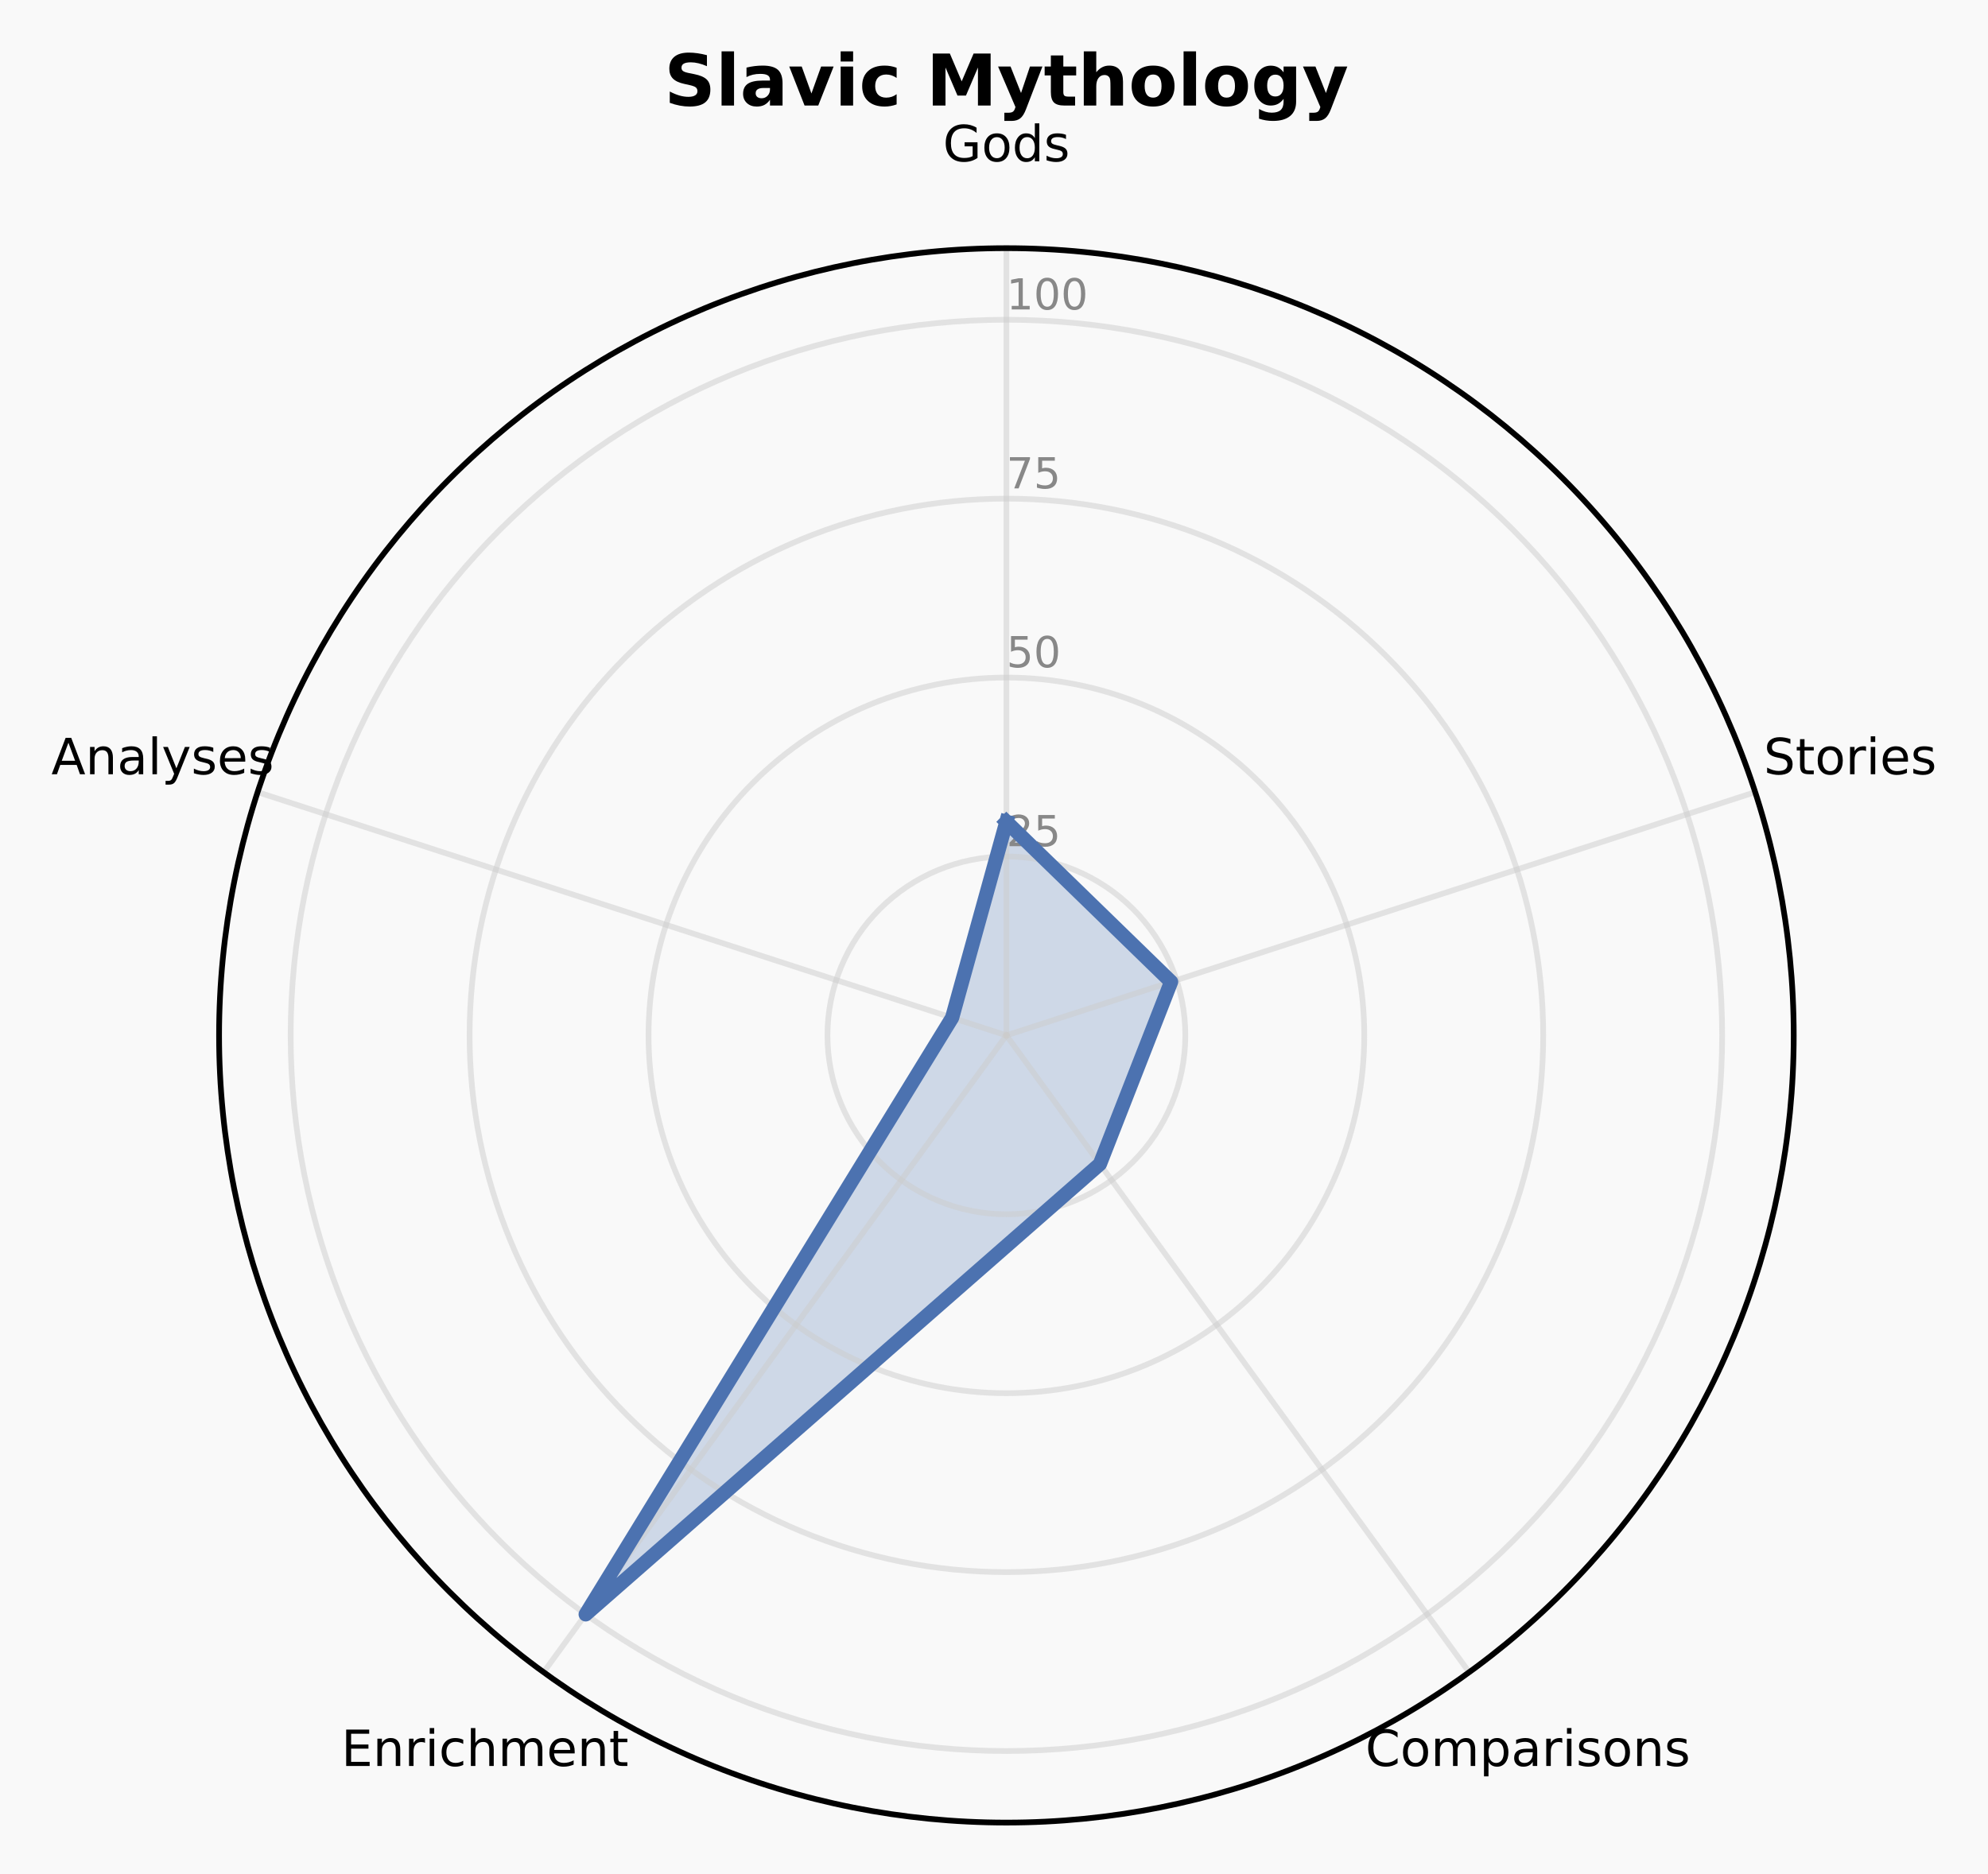
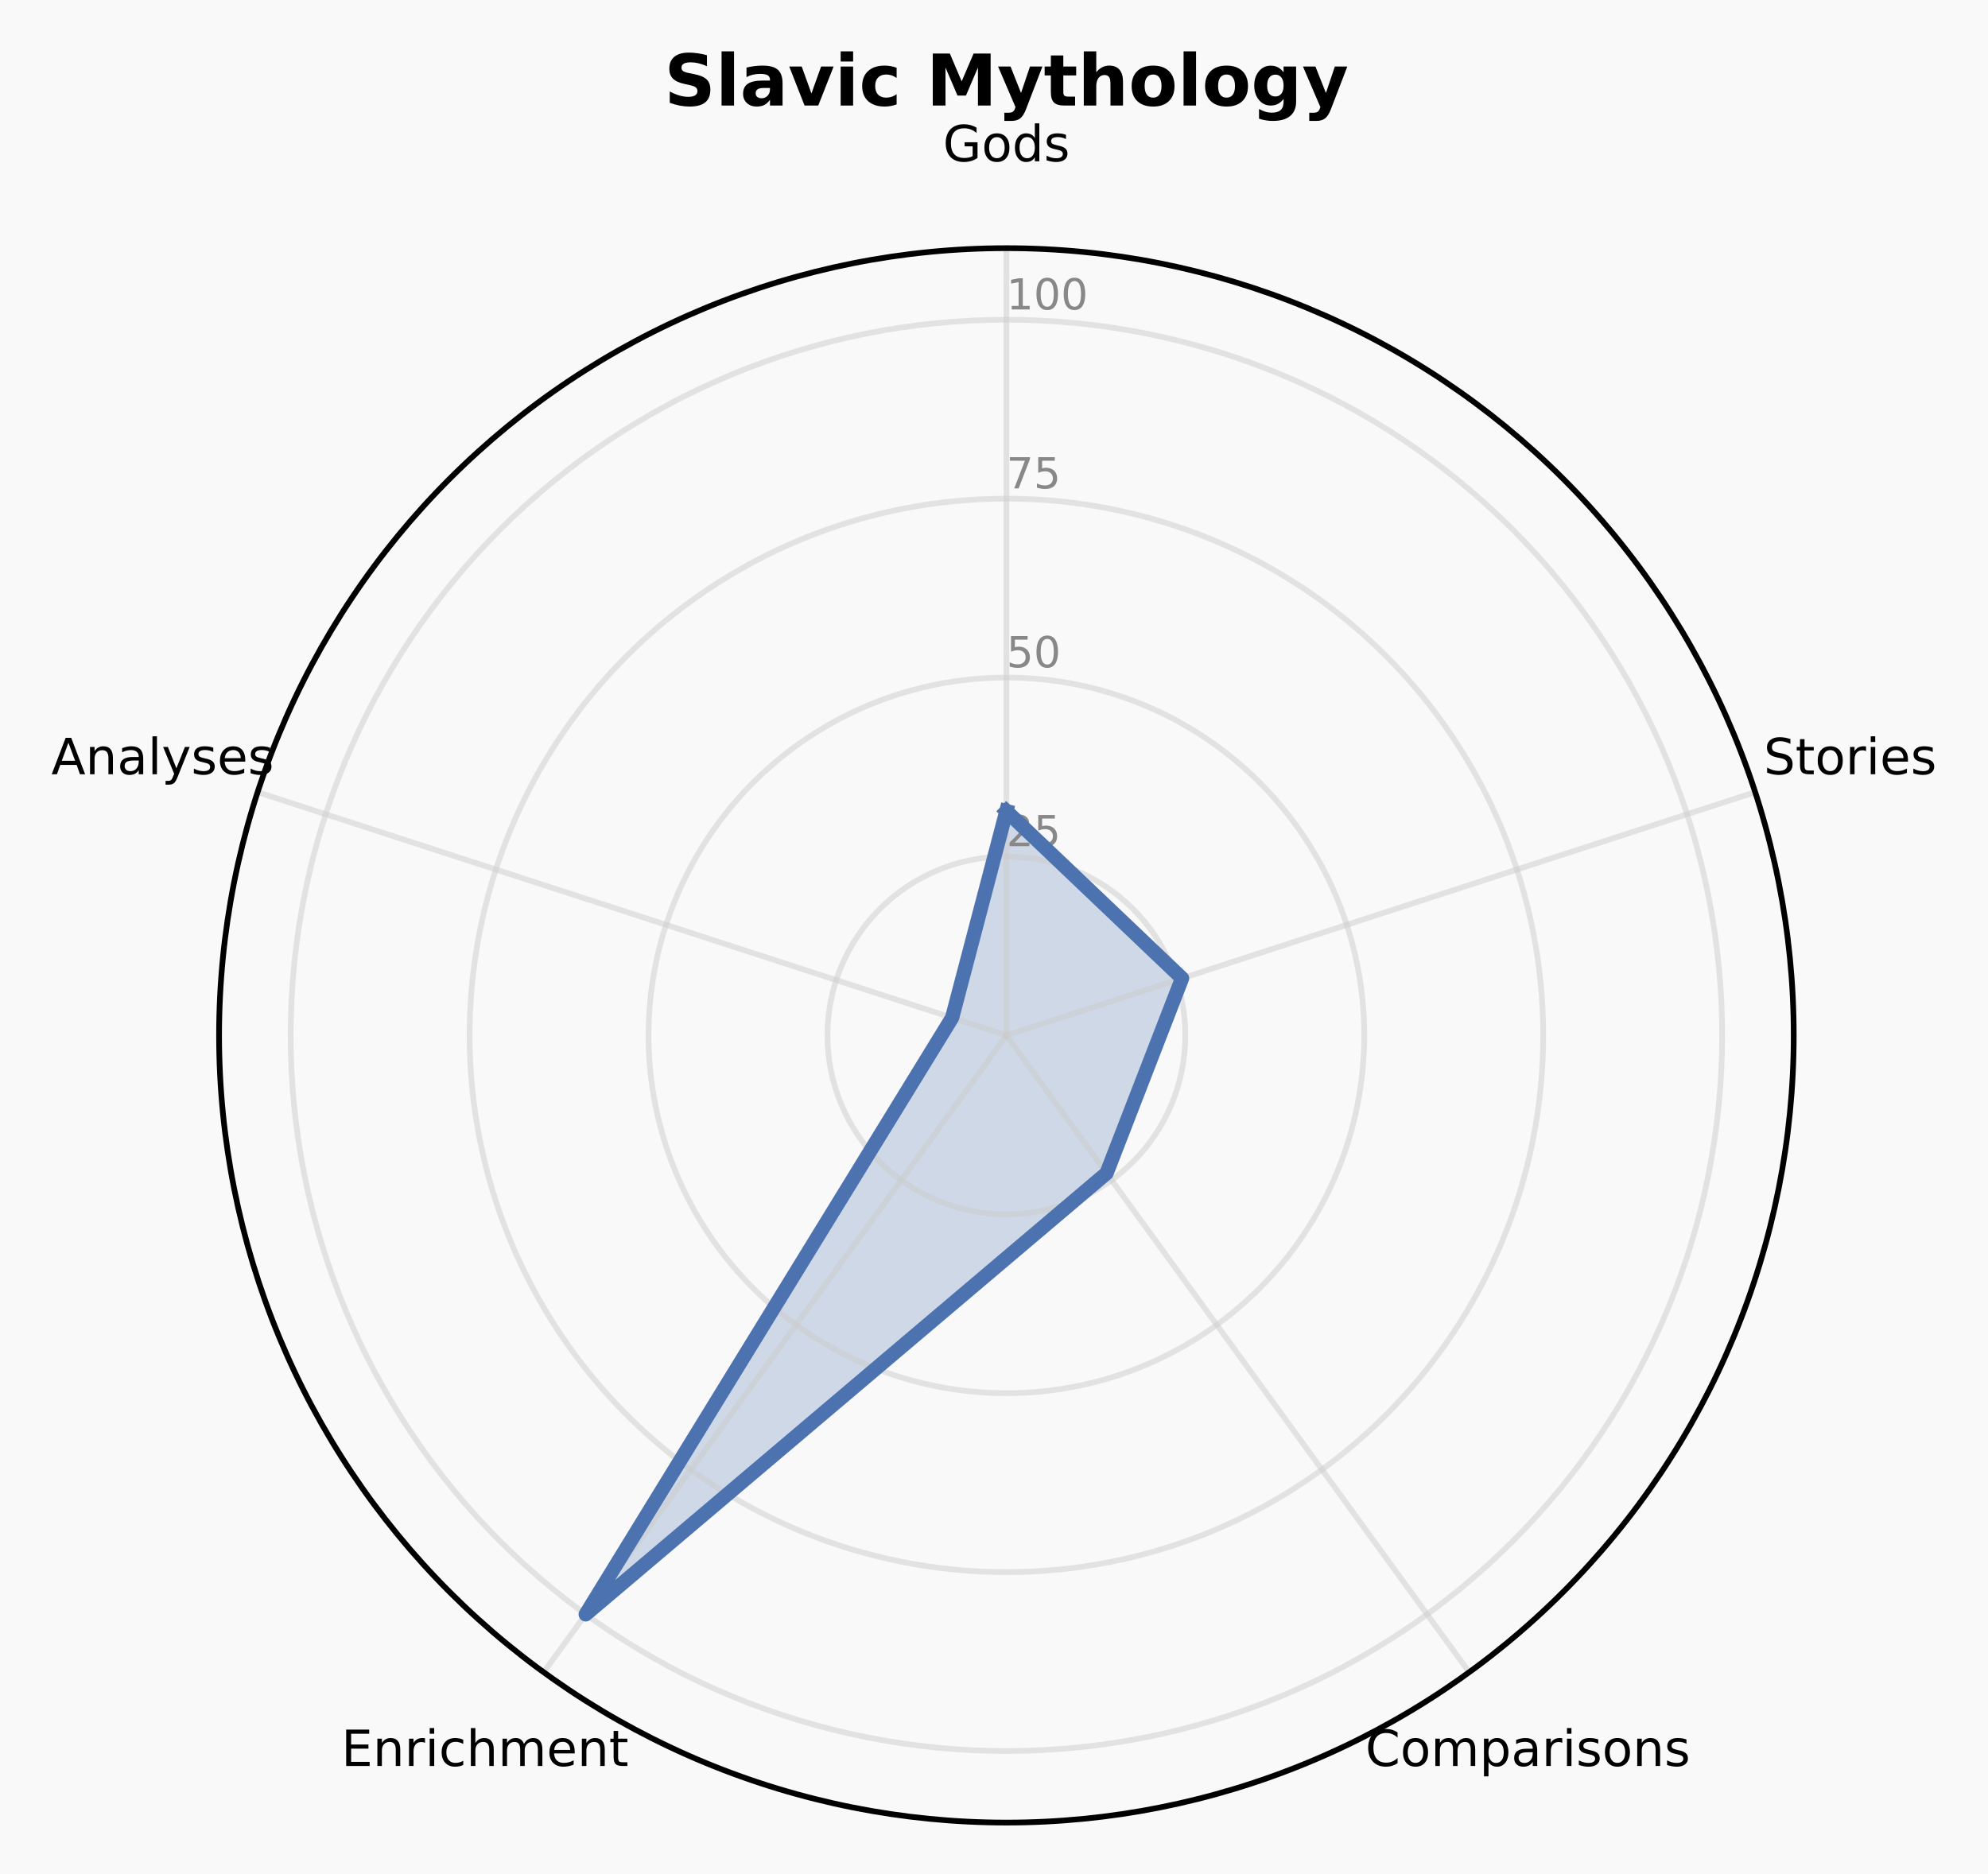
<svg xmlns="http://www.w3.org/2000/svg" xmlns:xlink="http://www.w3.org/1999/xlink" width="278.709pt" height="262.758pt" viewBox="0 0 278.709 262.758" version="1.1">
  <defs>
    <style type="text/css">*{stroke-linejoin: round; stroke-linecap: butt}</style>
  </defs>
  <g id="figure_1">
    <g id="patch_1">
      <path d="M 0 262.758  L 278.709 262.758  L 278.709 0  L 0 0  z " style="fill: #f9f9f9" />
    </g>
    <g id="axes_1">
      <g id="patch_2">
        <path d="M 251.473 145.178  C 251.473 130.683 248.618 116.329 243.071 102.938  C 237.524 89.546 229.393 77.377 219.143 67.128  C 208.894 56.878 196.725 48.748 183.334 43.201  C 169.942 37.654 155.588 34.798 141.093 34.798  C 126.598 34.798 112.244 37.654 98.853 43.201  C 85.461 48.748 73.293 56.878 63.043 67.128  C 52.794 77.377 44.663 89.546 39.116 102.938  C 33.569 116.329 30.714 130.683 30.714 145.178  C 30.714 159.673 33.569 174.027 39.116 187.418  C 44.663 200.81 52.794 212.979 63.043 223.228  C 73.293 233.478 85.461 241.609 98.853 247.155  C 112.244 252.702 126.598 255.558 141.093 255.558  C 155.588 255.558 169.942 252.702 183.334 247.155  C 196.725 241.609 208.894 233.478 219.143 223.228  C 229.393 212.979 237.524 200.81 243.071 187.418  C 248.618 174.027 251.473 159.673 251.473 145.178  M 141.093 145.178  C 141.093 145.178 141.093 145.178 141.093 145.178  C 141.093 145.178 141.093 145.178 141.093 145.178  C 141.093 145.178 141.093 145.178 141.093 145.178  C 141.093 145.178 141.093 145.178 141.093 145.178  C 141.093 145.178 141.093 145.178 141.093 145.178  C 141.093 145.178 141.093 145.178 141.093 145.178  C 141.093 145.178 141.093 145.178 141.093 145.178  C 141.093 145.178 141.093 145.178 141.093 145.178  C 141.093 145.178 141.093 145.178 141.093 145.178  C 141.093 145.178 141.093 145.178 141.093 145.178  C 141.093 145.178 141.093 145.178 141.093 145.178  C 141.093 145.178 141.093 145.178 141.093 145.178  C 141.093 145.178 141.093 145.178 141.093 145.178  C 141.093 145.178 141.093 145.178 141.093 145.178  C 141.093 145.178 141.093 145.178 141.093 145.178  C 141.093 145.178 141.093 145.178 141.093 145.178  z " style="fill: #f9f9f9" />
      </g>
      <g id="patch_3">
-         <path d="M 141.093 115.224  L 164.182 137.676  L 154.2 163.218  L 82.112 226.359  L 133.482 142.705  z " clip-path="url(#p1191544ccb)" style="fill: #4c72b0; opacity: 0.25; stroke: #4c72b0; stroke-linejoin: miter" />
+         <path d="M 141.093 113.727  L 165.721 137.176  L 155.136 164.507  L 82.112 226.359  L 133.482 142.705  z " clip-path="url(#p3a8541e82a)" style="fill: #4c72b0; opacity: 0.25; stroke: #4c72b0; stroke-linejoin: miter" />
      </g>
      <g id="matplotlib.axis_1">
        <g id="xtick_1">
          <g id="line2d_1">
-             <path d="M 141.093 145.178  L 141.093 34.798  " clip-path="url(#p1191544ccb)" style="fill: none; stroke: #cccccc; stroke-opacity: 0.5; stroke-width: 0.8; stroke-linecap: square" />
+             <path d="M 141.093 145.178  L 141.093 34.798  " clip-path="url(#p3a8541e82a)" style="fill: none; stroke: #cccccc; stroke-opacity: 0.5; stroke-width: 0.8; stroke-linecap: square" />
          </g>
          <g id="text_1">
            <g transform="translate(132.1945 22.61707) scale(0.07 -0.07)">
              <defs>
                <path id="DejaVuSans-2a" d="M 3809 666  L 3809 1919  L 2778 1919  L 2778 2438  L 4434 2438  L 4434 434  Q 4069 175 3628 42  Q 3188 -91 2688 -91  Q 1594 -91 976 548  Q 359 1188 359 2328  Q 359 3472 976 4111  Q 1594 4750 2688 4750  Q 3144 4750 3555 4637  Q 3966 4525 4313 4306  L 4313 3634  Q 3963 3931 3569 4081  Q 3175 4231 2741 4231  Q 1884 4231 1454 3753  Q 1025 3275 1025 2328  Q 1025 1384 1454 906  Q 1884 428 2741 428  Q 3075 428 3337 486  Q 3600 544 3809 666  z " transform="scale(0.015625)" />
                <path id="DejaVuSans-52" d="M 1959 3097  Q 1497 3097 1228 2736  Q 959 2375 959 1747  Q 959 1119 1226 758  Q 1494 397 1959 397  Q 2419 397 2687 759  Q 2956 1122 2956 1747  Q 2956 2369 2687 2733  Q 2419 3097 1959 3097  z M 1959 3584  Q 2709 3584 3137 3096  Q 3566 2609 3566 1747  Q 3566 888 3137 398  Q 2709 -91 1959 -91  Q 1206 -91 779 398  Q 353 888 353 1747  Q 353 2609 779 3096  Q 1206 3584 1959 3584  z " transform="scale(0.015625)" />
                <path id="DejaVuSans-47" d="M 2906 2969  L 2906 4863  L 3481 4863  L 3481 0  L 2906 0  L 2906 525  Q 2725 213 2448 61  Q 2172 -91 1784 -91  Q 1150 -91 751 415  Q 353 922 353 1747  Q 353 2572 751 3078  Q 1150 3584 1784 3584  Q 2172 3584 2448 3432  Q 2725 3281 2906 2969  z M 947 1747  Q 947 1113 1208 752  Q 1469 391 1925 391  Q 2381 391 2643 752  Q 2906 1113 2906 1747  Q 2906 2381 2643 2742  Q 2381 3103 1925 3103  Q 1469 3103 1208 2742  Q 947 2381 947 1747  z " transform="scale(0.015625)" />
                <path id="DejaVuSans-56" d="M 2834 3397  L 2834 2853  Q 2591 2978 2328 3040  Q 2066 3103 1784 3103  Q 1356 3103 1142 2972  Q 928 2841 928 2578  Q 928 2378 1081 2264  Q 1234 2150 1697 2047  L 1894 2003  Q 2506 1872 2764 1633  Q 3022 1394 3022 966  Q 3022 478 2636 193  Q 2250 -91 1575 -91  Q 1294 -91 989 -36  Q 684 19 347 128  L 347 722  Q 666 556 975 473  Q 1284 391 1588 391  Q 1994 391 2212 530  Q 2431 669 2431 922  Q 2431 1156 2273 1281  Q 2116 1406 1581 1522  L 1381 1569  Q 847 1681 609 1914  Q 372 2147 372 2553  Q 372 3047 722 3315  Q 1072 3584 1716 3584  Q 2034 3584 2315 3537  Q 2597 3491 2834 3397  z " transform="scale(0.015625)" />
              </defs>
              <use xlink:href="#DejaVuSans-2a" />
              <use xlink:href="#DejaVuSans-52" transform="translate(77.48438 0)" />
              <use xlink:href="#DejaVuSans-47" transform="translate(138.6719 0)" />
              <use xlink:href="#DejaVuSans-56" transform="translate(202.1562 0)" />
            </g>
          </g>
        </g>
        <g id="xtick_2">
          <g id="line2d_2">
-             <path d="M 141.093 145.178  L 246.07 111.069  " clip-path="url(#p1191544ccb)" style="fill: none; stroke: #cccccc; stroke-opacity: 0.5; stroke-width: 0.8; stroke-linecap: square" />
+             <path d="M 141.093 145.178  L 246.07 111.069  " clip-path="url(#p3a8541e82a)" style="fill: none; stroke: #cccccc; stroke-opacity: 0.5; stroke-width: 0.8; stroke-linecap: square" />
          </g>
          <g id="text_2">
            <g transform="translate(247.2616 108.5613) scale(0.07 -0.07)">
              <defs>
                <path id="DejaVuSans-36" d="M 3425 4513  L 3425 3897  Q 3066 4069 2747 4153  Q 2428 4238 2131 4238  Q 1616 4238 1336 4038  Q 1056 3838 1056 3469  Q 1056 3159 1242 3001  Q 1428 2844 1947 2747  L 2328 2669  Q 3034 2534 3370 2195  Q 3706 1856 3706 1288  Q 3706 609 3251 259  Q 2797 -91 1919 -91  Q 1588 -91 1214 -16  Q 841 59 441 206  L 441 856  Q 825 641 1194 531  Q 1563 422 1919 422  Q 2459 422 2753 634  Q 3047 847 3047 1241  Q 3047 1584 2836 1778  Q 2625 1972 2144 2069  L 1759 2144  Q 1053 2284 737 2584  Q 422 2884 422 3419  Q 422 4038 858 4394  Q 1294 4750 2059 4750  Q 2388 4750 2728 4690  Q 3069 4631 3425 4513  z " transform="scale(0.015625)" />
                <path id="DejaVuSans-57" d="M 1172 4494  L 1172 3500  L 2356 3500  L 2356 3053  L 1172 3053  L 1172 1153  Q 1172 725 1289 603  Q 1406 481 1766 481  L 2356 481  L 2356 0  L 1766 0  Q 1100 0 847 248  Q 594 497 594 1153  L 594 3053  L 172 3053  L 172 3500  L 594 3500  L 594 4494  L 1172 4494  z " transform="scale(0.015625)" />
                <path id="DejaVuSans-55" d="M 2631 2963  Q 2534 3019 2420 3045  Q 2306 3072 2169 3072  Q 1681 3072 1420 2755  Q 1159 2438 1159 1844  L 1159 0  L 581 0  L 581 3500  L 1159 3500  L 1159 2956  Q 1341 3275 1631 3429  Q 1922 3584 2338 3584  Q 2397 3584 2469 3576  Q 2541 3569 2628 3553  L 2631 2963  z " transform="scale(0.015625)" />
                <path id="DejaVuSans-4c" d="M 603 3500  L 1178 3500  L 1178 0  L 603 0  L 603 3500  z M 603 4863  L 1178 4863  L 1178 4134  L 603 4134  L 603 4863  z " transform="scale(0.015625)" />
                <path id="DejaVuSans-48" d="M 3597 1894  L 3597 1613  L 953 1613  Q 991 1019 1311 708  Q 1631 397 2203 397  Q 2534 397 2845 478  Q 3156 559 3463 722  L 3463 178  Q 3153 47 2828 -22  Q 2503 -91 2169 -91  Q 1331 -91 842 396  Q 353 884 353 1716  Q 353 2575 817 3079  Q 1281 3584 2069 3584  Q 2775 3584 3186 3129  Q 3597 2675 3597 1894  z M 3022 2063  Q 3016 2534 2758 2815  Q 2500 3097 2075 3097  Q 1594 3097 1305 2825  Q 1016 2553 972 2059  L 3022 2063  z " transform="scale(0.015625)" />
              </defs>
              <use xlink:href="#DejaVuSans-36" />
              <use xlink:href="#DejaVuSans-57" transform="translate(63.48438 0)" />
              <use xlink:href="#DejaVuSans-52" transform="translate(102.6875 0)" />
              <use xlink:href="#DejaVuSans-55" transform="translate(163.875 0)" />
              <use xlink:href="#DejaVuSans-4c" transform="translate(204.9844 0)" />
              <use xlink:href="#DejaVuSans-48" transform="translate(232.7656 0)" />
              <use xlink:href="#DejaVuSans-56" transform="translate(294.2969 0)" />
            </g>
          </g>
        </g>
        <g id="xtick_3">
          <g id="line2d_3">
-             <path d="M 141.093 145.178  L 205.973 234.477  " clip-path="url(#p1191544ccb)" style="fill: none; stroke: #cccccc; stroke-opacity: 0.5; stroke-width: 0.8; stroke-linecap: square" />
+             <path d="M 141.093 145.178  L 205.973 234.477  " clip-path="url(#p3a8541e82a)" style="fill: none; stroke: #cccccc; stroke-opacity: 0.5; stroke-width: 0.8; stroke-linecap: square" />
          </g>
          <g id="text_3">
            <g transform="translate(191.4228 247.6219) scale(0.07 -0.07)">
              <defs>
                <path id="DejaVuSans-26" d="M 4122 4306  L 4122 3641  Q 3803 3938 3442 4084  Q 3081 4231 2675 4231  Q 1875 4231 1450 3742  Q 1025 3253 1025 2328  Q 1025 1406 1450 917  Q 1875 428 2675 428  Q 3081 428 3442 575  Q 3803 722 4122 1019  L 4122 359  Q 3791 134 3420 21  Q 3050 -91 2638 -91  Q 1578 -91 968 557  Q 359 1206 359 2328  Q 359 3453 968 4101  Q 1578 4750 2638 4750  Q 3056 4750 3426 4639  Q 3797 4528 4122 4306  z " transform="scale(0.015625)" />
                <path id="DejaVuSans-50" d="M 3328 2828  Q 3544 3216 3844 3400  Q 4144 3584 4550 3584  Q 5097 3584 5394 3201  Q 5691 2819 5691 2113  L 5691 0  L 5113 0  L 5113 2094  Q 5113 2597 4934 2840  Q 4756 3084 4391 3084  Q 3944 3084 3684 2787  Q 3425 2491 3425 1978  L 3425 0  L 2847 0  L 2847 2094  Q 2847 2600 2669 2842  Q 2491 3084 2119 3084  Q 1678 3084 1418 2786  Q 1159 2488 1159 1978  L 1159 0  L 581 0  L 581 3500  L 1159 3500  L 1159 2956  Q 1356 3278 1631 3431  Q 1906 3584 2284 3584  Q 2666 3584 2933 3390  Q 3200 3197 3328 2828  z " transform="scale(0.015625)" />
                <path id="DejaVuSans-53" d="M 1159 525  L 1159 -1331  L 581 -1331  L 581 3500  L 1159 3500  L 1159 2969  Q 1341 3281 1617 3432  Q 1894 3584 2278 3584  Q 2916 3584 3314 3078  Q 3713 2572 3713 1747  Q 3713 922 3314 415  Q 2916 -91 2278 -91  Q 1894 -91 1617 61  Q 1341 213 1159 525  z M 3116 1747  Q 3116 2381 2855 2742  Q 2594 3103 2138 3103  Q 1681 3103 1420 2742  Q 1159 2381 1159 1747  Q 1159 1113 1420 752  Q 1681 391 2138 391  Q 2594 391 2855 752  Q 3116 1113 3116 1747  z " transform="scale(0.015625)" />
                <path id="DejaVuSans-44" d="M 2194 1759  Q 1497 1759 1228 1600  Q 959 1441 959 1056  Q 959 750 1161 570  Q 1363 391 1709 391  Q 2188 391 2477 730  Q 2766 1069 2766 1631  L 2766 1759  L 2194 1759  z M 3341 1997  L 3341 0  L 2766 0  L 2766 531  Q 2569 213 2275 61  Q 1981 -91 1556 -91  Q 1019 -91 701 211  Q 384 513 384 1019  Q 384 1609 779 1909  Q 1175 2209 1959 2209  L 2766 2209  L 2766 2266  Q 2766 2663 2505 2880  Q 2244 3097 1772 3097  Q 1472 3097 1187 3025  Q 903 2953 641 2809  L 641 3341  Q 956 3463 1253 3523  Q 1550 3584 1831 3584  Q 2591 3584 2966 3190  Q 3341 2797 3341 1997  z " transform="scale(0.015625)" />
                <path id="DejaVuSans-51" d="M 3513 2113  L 3513 0  L 2938 0  L 2938 2094  Q 2938 2591 2744 2837  Q 2550 3084 2163 3084  Q 1697 3084 1428 2787  Q 1159 2491 1159 1978  L 1159 0  L 581 0  L 581 3500  L 1159 3500  L 1159 2956  Q 1366 3272 1645 3428  Q 1925 3584 2291 3584  Q 2894 3584 3203 3211  Q 3513 2838 3513 2113  z " transform="scale(0.015625)" />
              </defs>
              <use xlink:href="#DejaVuSans-26" />
              <use xlink:href="#DejaVuSans-52" transform="translate(69.82812 0)" />
              <use xlink:href="#DejaVuSans-50" transform="translate(131.0156 0)" />
              <use xlink:href="#DejaVuSans-53" transform="translate(228.4219 0)" />
              <use xlink:href="#DejaVuSans-44" transform="translate(291.9062 0)" />
              <use xlink:href="#DejaVuSans-55" transform="translate(353.1875 0)" />
              <use xlink:href="#DejaVuSans-4c" transform="translate(394.2969 0)" />
              <use xlink:href="#DejaVuSans-56" transform="translate(422.0781 0)" />
              <use xlink:href="#DejaVuSans-52" transform="translate(474.1719 0)" />
              <use xlink:href="#DejaVuSans-51" transform="translate(535.3594 0)" />
              <use xlink:href="#DejaVuSans-56" transform="translate(598.7344 0)" />
            </g>
          </g>
        </g>
        <g id="xtick_4">
          <g id="line2d_4">
-             <path d="M 141.093 145.178  L 76.214 234.477  " clip-path="url(#p1191544ccb)" style="fill: none; stroke: #cccccc; stroke-opacity: 0.5; stroke-width: 0.8; stroke-linecap: square" />
+             <path d="M 141.093 145.178  L 76.214 234.477  " clip-path="url(#p3a8541e82a)" style="fill: none; stroke: #cccccc; stroke-opacity: 0.5; stroke-width: 0.8; stroke-linecap: square" />
          </g>
          <g id="text_4">
            <g transform="translate(47.8483 247.6219) scale(0.07 -0.07)">
              <defs>
                <path id="DejaVuSans-28" d="M 628 4666  L 3578 4666  L 3578 4134  L 1259 4134  L 1259 2753  L 3481 2753  L 3481 2222  L 1259 2222  L 1259 531  L 3634 531  L 3634 0  L 628 0  L 628 4666  z " transform="scale(0.015625)" />
                <path id="DejaVuSans-46" d="M 3122 3366  L 3122 2828  Q 2878 2963 2633 3030  Q 2388 3097 2138 3097  Q 1578 3097 1268 2742  Q 959 2388 959 1747  Q 959 1106 1268 751  Q 1578 397 2138 397  Q 2388 397 2633 464  Q 2878 531 3122 666  L 3122 134  Q 2881 22 2623 -34  Q 2366 -91 2075 -91  Q 1284 -91 818 406  Q 353 903 353 1747  Q 353 2603 823 3093  Q 1294 3584 2113 3584  Q 2378 3584 2631 3529  Q 2884 3475 3122 3366  z " transform="scale(0.015625)" />
                <path id="DejaVuSans-4b" d="M 3513 2113  L 3513 0  L 2938 0  L 2938 2094  Q 2938 2591 2744 2837  Q 2550 3084 2163 3084  Q 1697 3084 1428 2787  Q 1159 2491 1159 1978  L 1159 0  L 581 0  L 581 4863  L 1159 4863  L 1159 2956  Q 1366 3272 1645 3428  Q 1925 3584 2291 3584  Q 2894 3584 3203 3211  Q 3513 2838 3513 2113  z " transform="scale(0.015625)" />
              </defs>
              <use xlink:href="#DejaVuSans-28" />
              <use xlink:href="#DejaVuSans-51" transform="translate(63.1875 0)" />
              <use xlink:href="#DejaVuSans-55" transform="translate(126.5625 0)" />
              <use xlink:href="#DejaVuSans-4c" transform="translate(167.6719 0)" />
              <use xlink:href="#DejaVuSans-46" transform="translate(195.4531 0)" />
              <use xlink:href="#DejaVuSans-4b" transform="translate(250.4375 0)" />
              <use xlink:href="#DejaVuSans-50" transform="translate(313.8125 0)" />
              <use xlink:href="#DejaVuSans-48" transform="translate(411.2188 0)" />
              <use xlink:href="#DejaVuSans-51" transform="translate(472.75 0)" />
              <use xlink:href="#DejaVuSans-57" transform="translate(536.125 0)" />
            </g>
          </g>
        </g>
        <g id="xtick_5">
          <g id="line2d_5">
-             <path d="M 141.093 145.178  L 36.116 111.069  " clip-path="url(#p1191544ccb)" style="fill: none; stroke: #cccccc; stroke-opacity: 0.5; stroke-width: 0.8; stroke-linecap: square" />
+             <path d="M 141.093 145.178  L 36.116 111.069  " clip-path="url(#p3a8541e82a)" style="fill: none; stroke: #cccccc; stroke-opacity: 0.5; stroke-width: 0.8; stroke-linecap: square" />
          </g>
          <g id="text_5">
            <g transform="translate(7.2 108.5613) scale(0.07 -0.07)">
              <defs>
                <path id="DejaVuSans-24" d="M 2188 4044  L 1331 1722  L 3047 1722  L 2188 4044  z M 1831 4666  L 2547 4666  L 4325 0  L 3669 0  L 3244 1197  L 1141 1197  L 716 0  L 50 0  L 1831 4666  z " transform="scale(0.015625)" />
                <path id="DejaVuSans-4f" d="M 603 4863  L 1178 4863  L 1178 0  L 603 0  L 603 4863  z " transform="scale(0.015625)" />
                <path id="DejaVuSans-5c" d="M 2059 -325  Q 1816 -950 1584 -1140  Q 1353 -1331 966 -1331  L 506 -1331  L 506 -850  L 844 -850  Q 1081 -850 1212 -737  Q 1344 -625 1503 -206  L 1606 56  L 191 3500  L 800 3500  L 1894 763  L 2988 3500  L 3597 3500  L 2059 -325  z " transform="scale(0.015625)" />
              </defs>
              <use xlink:href="#DejaVuSans-24" />
              <use xlink:href="#DejaVuSans-51" transform="translate(68.40625 0)" />
              <use xlink:href="#DejaVuSans-44" transform="translate(131.7812 0)" />
              <use xlink:href="#DejaVuSans-4f" transform="translate(193.0625 0)" />
              <use xlink:href="#DejaVuSans-5c" transform="translate(220.8438 0)" />
              <use xlink:href="#DejaVuSans-56" transform="translate(280.0312 0)" />
              <use xlink:href="#DejaVuSans-48" transform="translate(332.125 0)" />
              <use xlink:href="#DejaVuSans-56" transform="translate(393.6562 0)" />
            </g>
          </g>
        </g>
      </g>
      <g id="matplotlib.axis_2">
        <g id="ytick_1">
          <g id="line2d_6">
-             <path d="M 141.093 120.092  C 144.388 120.092 147.65 120.741 150.693 122.001  C 153.737 123.262 156.503 125.11 158.832 127.439  C 161.161 129.769 163.009 132.534 164.27 135.578  C 165.531 138.621 166.18 141.884 166.18 145.178  C 166.18 148.472 165.531 151.735 164.27 154.778  C 163.009 157.822 161.161 160.587 158.832 162.917  C 156.503 165.246 153.737 167.094 150.693 168.355  C 147.65 169.615 144.388 170.264 141.093 170.264  C 137.799 170.264 134.537 169.615 131.493 168.355  C 128.45 167.094 125.684 165.246 123.355 162.917  C 121.025 160.587 119.177 157.822 117.917 154.778  C 116.656 151.735 116.007 148.472 116.007 145.178  C 116.007 141.884 116.656 138.621 117.917 135.578  C 119.177 132.534 121.025 129.769 123.355 127.439  C 125.684 125.11 128.45 123.262 131.493 122.001  C 134.537 120.741 137.799 120.092 141.093 120.092  " clip-path="url(#p1191544ccb)" style="fill: none; stroke: #cccccc; stroke-opacity: 0.5; stroke-width: 0.8; stroke-linecap: square" />
+             <path d="M 141.093 120.092  C 144.388 120.092 147.65 120.741 150.693 122.001  C 153.737 123.262 156.503 125.11 158.832 127.439  C 161.161 129.769 163.009 132.534 164.27 135.578  C 165.531 138.621 166.18 141.884 166.18 145.178  C 166.18 148.472 165.531 151.735 164.27 154.778  C 163.009 157.822 161.161 160.587 158.832 162.917  C 156.503 165.246 153.737 167.094 150.693 168.355  C 147.65 169.615 144.388 170.264 141.093 170.264  C 137.799 170.264 134.537 169.615 131.493 168.355  C 128.45 167.094 125.684 165.246 123.355 162.917  C 121.025 160.587 119.177 157.822 117.917 154.778  C 116.656 151.735 116.007 148.472 116.007 145.178  C 116.007 141.884 116.656 138.621 117.917 135.578  C 119.177 132.534 121.025 129.769 123.355 127.439  C 125.684 125.11 128.45 123.262 131.493 122.001  C 134.537 120.741 137.799 120.092 141.093 120.092  " clip-path="url(#p3a8541e82a)" style="fill: none; stroke: #cccccc; stroke-opacity: 0.5; stroke-width: 0.8; stroke-linecap: square" />
          </g>
          <g id="text_6">
            <g style="fill: #888888" transform="translate(141.0933 118.6504) scale(0.06 -0.06)">
              <defs>
                <path id="DejaVuSans-15" d="M 1228 531  L 3431 531  L 3431 0  L 469 0  L 469 531  Q 828 903 1448 1529  Q 2069 2156 2228 2338  Q 2531 2678 2651 2914  Q 2772 3150 2772 3378  Q 2772 3750 2511 3984  Q 2250 4219 1831 4219  Q 1534 4219 1204 4116  Q 875 4013 500 3803  L 500 4441  Q 881 4594 1212 4672  Q 1544 4750 1819 4750  Q 2544 4750 2975 4387  Q 3406 4025 3406 3419  Q 3406 3131 3298 2873  Q 3191 2616 2906 2266  Q 2828 2175 2409 1742  Q 1991 1309 1228 531  z " transform="scale(0.015625)" />
                <path id="DejaVuSans-18" d="M 691 4666  L 3169 4666  L 3169 4134  L 1269 4134  L 1269 2991  Q 1406 3038 1543 3061  Q 1681 3084 1819 3084  Q 2600 3084 3056 2656  Q 3513 2228 3513 1497  Q 3513 744 3044 326  Q 2575 -91 1722 -91  Q 1428 -91 1123 -41  Q 819 9 494 109  L 494 744  Q 775 591 1075 516  Q 1375 441 1709 441  Q 2250 441 2565 725  Q 2881 1009 2881 1497  Q 2881 1984 2565 2268  Q 2250 2553 1709 2553  Q 1456 2553 1204 2497  Q 953 2441 691 2322  L 691 4666  z " transform="scale(0.015625)" />
              </defs>
              <use xlink:href="#DejaVuSans-15" />
              <use xlink:href="#DejaVuSans-18" transform="translate(63.625 0)" />
            </g>
          </g>
        </g>
        <g id="ytick_2">
          <g id="line2d_7">
-             <path d="M 141.093 95.005  C 147.682 95.005 154.206 96.303 160.293 98.825  C 166.381 101.346 171.912 105.042 176.571 109.701  C 181.229 114.36 184.925 119.891 187.447 125.978  C 189.968 132.065 191.266 138.589 191.266 145.178  C 191.266 151.767 189.968 158.291 187.447 164.378  C 184.925 170.465 181.229 175.997 176.571 180.655  C 171.912 185.314 166.381 189.01 160.293 191.531  C 154.206 194.053 147.682 195.351 141.093 195.351  C 134.505 195.351 127.98 194.053 121.893 191.531  C 115.806 189.01 110.275 185.314 105.616 180.655  C 100.957 175.997 97.261 170.465 94.74 164.378  C 92.219 158.291 90.921 151.767 90.921 145.178  C 90.921 138.589 92.219 132.065 94.74 125.978  C 97.261 119.891 100.957 114.36 105.616 109.701  C 110.275 105.042 115.806 101.346 121.893 98.825  C 127.98 96.303 134.505 95.005 141.093 95.005  " clip-path="url(#p1191544ccb)" style="fill: none; stroke: #cccccc; stroke-opacity: 0.5; stroke-width: 0.8; stroke-linecap: square" />
+             <path d="M 141.093 95.005  C 147.682 95.005 154.206 96.303 160.293 98.825  C 166.381 101.346 171.912 105.042 176.571 109.701  C 181.229 114.36 184.925 119.891 187.447 125.978  C 189.968 132.065 191.266 138.589 191.266 145.178  C 191.266 151.767 189.968 158.291 187.447 164.378  C 184.925 170.465 181.229 175.997 176.571 180.655  C 171.912 185.314 166.381 189.01 160.293 191.531  C 154.206 194.053 147.682 195.351 141.093 195.351  C 134.505 195.351 127.98 194.053 121.893 191.531  C 115.806 189.01 110.275 185.314 105.616 180.655  C 100.957 175.997 97.261 170.465 94.74 164.378  C 92.219 158.291 90.921 151.767 90.921 145.178  C 90.921 138.589 92.219 132.065 94.74 125.978  C 97.261 119.891 100.957 114.36 105.616 109.701  C 110.275 105.042 115.806 101.346 121.893 98.825  C 127.98 96.303 134.505 95.005 141.093 95.005  " clip-path="url(#p3a8541e82a)" style="fill: none; stroke: #cccccc; stroke-opacity: 0.5; stroke-width: 0.8; stroke-linecap: square" />
          </g>
          <g id="text_7">
            <g style="fill: #888888" transform="translate(141.0933 93.56408) scale(0.06 -0.06)">
              <defs>
                <path id="DejaVuSans-13" d="M 2034 4250  Q 1547 4250 1301 3770  Q 1056 3291 1056 2328  Q 1056 1369 1301 889  Q 1547 409 2034 409  Q 2525 409 2770 889  Q 3016 1369 3016 2328  Q 3016 3291 2770 3770  Q 2525 4250 2034 4250  z M 2034 4750  Q 2819 4750 3233 4129  Q 3647 3509 3647 2328  Q 3647 1150 3233 529  Q 2819 -91 2034 -91  Q 1250 -91 836 529  Q 422 1150 422 2328  Q 422 3509 836 4129  Q 1250 4750 2034 4750  z " transform="scale(0.015625)" />
              </defs>
              <use xlink:href="#DejaVuSans-18" />
              <use xlink:href="#DejaVuSans-13" transform="translate(63.625 0)" />
            </g>
          </g>
        </g>
        <g id="ytick_3">
          <g id="line2d_8">
-             <path d="M 141.093 69.919  C 150.976 69.919 160.763 71.866 169.894 75.648  C 179.024 79.43 187.321 84.974 194.309 91.962  C 201.298 98.95 206.841 107.247 210.623 116.378  C 214.405 125.508 216.352 135.295 216.352 145.178  C 216.352 155.061 214.405 164.848 210.623 173.978  C 206.841 183.109 201.298 191.406 194.309 198.394  C 187.321 205.382 179.024 210.926 169.894 214.708  C 160.763 218.49 150.976 220.437 141.093 220.437  C 131.21 220.437 121.424 218.49 112.293 214.708  C 103.162 210.926 94.866 205.382 87.877 198.394  C 80.889 191.406 75.345 183.109 71.563 173.978  C 67.781 164.848 65.834 155.061 65.834 145.178  C 65.834 135.295 67.781 125.508 71.563 116.378  C 75.345 107.247 80.889 98.95 87.877 91.962  C 94.866 84.974 103.162 79.43 112.293 75.648  C 121.424 71.866 131.21 69.919 141.093 69.919  " clip-path="url(#p1191544ccb)" style="fill: none; stroke: #cccccc; stroke-opacity: 0.5; stroke-width: 0.8; stroke-linecap: square" />
+             <path d="M 141.093 69.919  C 150.976 69.919 160.763 71.866 169.894 75.648  C 179.024 79.43 187.321 84.974 194.309 91.962  C 201.298 98.95 206.841 107.247 210.623 116.378  C 214.405 125.508 216.352 135.295 216.352 145.178  C 216.352 155.061 214.405 164.848 210.623 173.978  C 206.841 183.109 201.298 191.406 194.309 198.394  C 187.321 205.382 179.024 210.926 169.894 214.708  C 160.763 218.49 150.976 220.437 141.093 220.437  C 131.21 220.437 121.424 218.49 112.293 214.708  C 103.162 210.926 94.866 205.382 87.877 198.394  C 80.889 191.406 75.345 183.109 71.563 173.978  C 67.781 164.848 65.834 155.061 65.834 145.178  C 65.834 135.295 67.781 125.508 71.563 116.378  C 75.345 107.247 80.889 98.95 87.877 91.962  C 94.866 84.974 103.162 79.43 112.293 75.648  C 121.424 71.866 131.21 69.919 141.093 69.919  " clip-path="url(#p3a8541e82a)" style="fill: none; stroke: #cccccc; stroke-opacity: 0.5; stroke-width: 0.8; stroke-linecap: square" />
          </g>
          <g id="text_8">
            <g style="fill: #888888" transform="translate(141.0933 68.47781) scale(0.06 -0.06)">
              <defs>
                <path id="DejaVuSans-1a" d="M 525 4666  L 3525 4666  L 3525 4397  L 1831 0  L 1172 0  L 2766 4134  L 525 4134  L 525 4666  z " transform="scale(0.015625)" />
              </defs>
              <use xlink:href="#DejaVuSans-1a" />
              <use xlink:href="#DejaVuSans-18" transform="translate(63.625 0)" />
            </g>
          </g>
        </g>
        <g id="ytick_4">
          <g id="line2d_9">
-             <path d="M 141.093 44.833  C 154.27 44.833 167.32 47.429 179.494 52.471  C 191.668 57.514 202.73 64.906 212.048 74.223  C 221.366 83.541 228.757 94.603 233.8 106.778  C 238.843 118.952 241.438 132.001 241.438 145.178  C 241.438 158.355 238.843 171.404 233.8 183.578  C 228.757 195.753 221.366 206.815 212.048 216.133  C 202.73 225.45 191.668 232.842 179.494 237.885  C 167.32 242.927 154.27 245.523 141.093 245.523  C 127.916 245.523 114.867 242.927 102.693 237.885  C 90.519 232.842 79.456 225.45 70.139 216.133  C 60.821 206.815 53.429 195.753 48.387 183.578  C 43.344 171.404 40.748 158.355 40.748 145.178  C 40.748 132.001 43.344 118.952 48.387 106.778  C 53.429 94.603 60.821 83.541 70.139 74.223  C 79.456 64.906 90.519 57.514 102.693 52.471  C 114.867 47.429 127.916 44.833 141.093 44.833  " clip-path="url(#p1191544ccb)" style="fill: none; stroke: #cccccc; stroke-opacity: 0.5; stroke-width: 0.8; stroke-linecap: square" />
+             <path d="M 141.093 44.833  C 154.27 44.833 167.32 47.429 179.494 52.471  C 191.668 57.514 202.73 64.906 212.048 74.223  C 221.366 83.541 228.757 94.603 233.8 106.778  C 238.843 118.952 241.438 132.001 241.438 145.178  C 241.438 158.355 238.843 171.404 233.8 183.578  C 228.757 195.753 221.366 206.815 212.048 216.133  C 202.73 225.45 191.668 232.842 179.494 237.885  C 167.32 242.927 154.27 245.523 141.093 245.523  C 127.916 245.523 114.867 242.927 102.693 237.885  C 90.519 232.842 79.456 225.45 70.139 216.133  C 60.821 206.815 53.429 195.753 48.387 183.578  C 43.344 171.404 40.748 158.355 40.748 145.178  C 40.748 132.001 43.344 118.952 48.387 106.778  C 53.429 94.603 60.821 83.541 70.139 74.223  C 79.456 64.906 90.519 57.514 102.693 52.471  C 114.867 47.429 127.916 44.833 141.093 44.833  " clip-path="url(#p3a8541e82a)" style="fill: none; stroke: #cccccc; stroke-opacity: 0.5; stroke-width: 0.8; stroke-linecap: square" />
          </g>
          <g id="text_9">
            <g style="fill: #888888" transform="translate(141.0933 43.39154) scale(0.06 -0.06)">
              <defs>
                <path id="DejaVuSans-14" d="M 794 531  L 1825 531  L 1825 4091  L 703 3866  L 703 4441  L 1819 4666  L 2450 4666  L 2450 531  L 3481 531  L 3481 0  L 794 0  L 794 531  z " transform="scale(0.015625)" />
              </defs>
              <use xlink:href="#DejaVuSans-14" />
              <use xlink:href="#DejaVuSans-13" transform="translate(63.625 0)" />
              <use xlink:href="#DejaVuSans-13" transform="translate(127.25 0)" />
            </g>
          </g>
        </g>
      </g>
      <g id="line2d_10">
-         <path d="M 141.093 115.224  L 164.182 137.676  L 154.2 163.218  L 82.112 226.359  L 133.482 142.705  L 141.093 115.224  " clip-path="url(#p1191544ccb)" style="fill: none; stroke: #4c72b0; stroke-width: 2; stroke-linecap: square" />
+         <path d="M 141.093 113.727  L 165.721 137.176  L 155.136 164.507  L 82.112 226.359  L 133.482 142.705  L 141.093 113.727  " clip-path="url(#p3a8541e82a)" style="fill: none; stroke: #4c72b0; stroke-width: 2; stroke-linecap: square" />
      </g>
      <g id="patch_4">
        <path d="M 141.093 34.798  C 126.598 34.798 112.244 37.654 98.853 43.201  C 85.461 48.748 73.293 56.878 63.043 67.128  C 52.794 77.377 44.663 89.546 39.116 102.938  C 33.569 116.329 30.714 130.683 30.714 145.178  C 30.714 159.673 33.569 174.027 39.116 187.418  C 44.663 200.81 52.794 212.979 63.043 223.228  C 73.293 233.478 85.461 241.609 98.853 247.155  C 112.244 252.702 126.598 255.558 141.093 255.558  C 155.588 255.558 169.942 252.702 183.334 247.155  C 196.725 241.609 208.894 233.478 219.143 223.228  C 229.393 212.979 237.524 200.81 243.071 187.418  C 248.618 174.027 251.473 159.673 251.473 145.178  C 251.473 130.683 248.618 116.329 243.071 102.938  C 237.524 89.546 229.393 77.377 219.143 67.128  C 208.894 56.878 196.725 48.748 183.334 43.201  C 169.942 37.654 155.588 34.798 141.093 34.798  " style="fill: none; stroke: #000000; stroke-width: 0.8; stroke-linejoin: miter; stroke-linecap: square" />
      </g>
      <g id="text_10">
        <g transform="translate(93.11905 14.79844) scale(0.1 -0.1)">
          <defs>
            <path id="DejaVuSans-Bold-36" d="M 3834 4519  L 3834 3531  Q 3450 3703 3084 3790  Q 2719 3878 2394 3878  Q 1963 3878 1756 3759  Q 1550 3641 1550 3391  Q 1550 3203 1689 3098  Q 1828 2994 2194 2919  L 2706 2816  Q 3484 2659 3812 2340  Q 4141 2022 4141 1434  Q 4141 663 3683 286  Q 3225 -91 2284 -91  Q 1841 -91 1394 -6  Q 947 78 500 244  L 500 1259  Q 947 1022 1364 901  Q 1781 781 2169 781  Q 2563 781 2772 912  Q 2981 1044 2981 1288  Q 2981 1506 2839 1625  Q 2697 1744 2272 1838  L 1806 1941  Q 1106 2091 782 2419  Q 459 2747 459 3303  Q 459 4000 909 4375  Q 1359 4750 2203 4750  Q 2588 4750 2994 4692  Q 3400 4634 3834 4519  z " transform="scale(0.015625)" />
            <path id="DejaVuSans-Bold-4f" d="M 538 4863  L 1656 4863  L 1656 0  L 538 0  L 538 4863  z " transform="scale(0.015625)" />
            <path id="DejaVuSans-Bold-44" d="M 2106 1575  Q 1756 1575 1579 1456  Q 1403 1338 1403 1106  Q 1403 894 1545 773  Q 1688 653 1941 653  Q 2256 653 2472 879  Q 2688 1106 2688 1447  L 2688 1575  L 2106 1575  z M 3816 1997  L 3816 0  L 2688 0  L 2688 519  Q 2463 200 2181 54  Q 1900 -91 1497 -91  Q 953 -91 614 226  Q 275 544 275 1050  Q 275 1666 698 1953  Q 1122 2241 2028 2241  L 2688 2241  L 2688 2328  Q 2688 2594 2478 2717  Q 2269 2841 1825 2841  Q 1466 2841 1156 2769  Q 847 2697 581 2553  L 581 3406  Q 941 3494 1303 3539  Q 1666 3584 2028 3584  Q 2975 3584 3395 3211  Q 3816 2838 3816 1997  z " transform="scale(0.015625)" />
            <path id="DejaVuSans-Bold-59" d="M 97 3500  L 1216 3500  L 2088 1081  L 2956 3500  L 4078 3500  L 2700 0  L 1472 0  L 97 3500  z " transform="scale(0.015625)" />
            <path id="DejaVuSans-Bold-4c" d="M 538 3500  L 1656 3500  L 1656 0  L 538 0  L 538 3500  z M 538 4863  L 1656 4863  L 1656 3950  L 538 3950  L 538 4863  z " transform="scale(0.015625)" />
            <path id="DejaVuSans-Bold-46" d="M 3366 3391  L 3366 2478  Q 3138 2634 2908 2709  Q 2678 2784 2431 2784  Q 1963 2784 1702 2511  Q 1441 2238 1441 1747  Q 1441 1256 1702 982  Q 1963 709 2431 709  Q 2694 709 2930 787  Q 3166 866 3366 1019  L 3366 103  Q 3103 6 2833 -42  Q 2563 -91 2291 -91  Q 1344 -91 809 395  Q 275 881 275 1747  Q 275 2613 809 3098  Q 1344 3584 2291 3584  Q 2566 3584 2833 3536  Q 3100 3488 3366 3391  z " transform="scale(0.015625)" />
            <path id="DejaVuSans-Bold-3" transform="scale(0.015625)" />
            <path id="DejaVuSans-Bold-30" d="M 588 4666  L 2119 4666  L 3181 2169  L 4250 4666  L 5778 4666  L 5778 0  L 4641 0  L 4641 3413  L 3566 897  L 2803 897  L 1728 3413  L 1728 0  L 588 0  L 588 4666  z " transform="scale(0.015625)" />
            <path id="DejaVuSans-Bold-5c" d="M 78 3500  L 1197 3500  L 2138 1125  L 2938 3500  L 4056 3500  L 2584 -331  Q 2363 -916 2067 -1148  Q 1772 -1381 1288 -1381  L 641 -1381  L 641 -647  L 991 -647  Q 1275 -647 1404 -556  Q 1534 -466 1606 -231  L 1638 -134  L 78 3500  z " transform="scale(0.015625)" />
            <path id="DejaVuSans-Bold-57" d="M 1759 4494  L 1759 3500  L 2913 3500  L 2913 2700  L 1759 2700  L 1759 1216  Q 1759 972 1856 886  Q 1953 800 2241 800  L 2816 800  L 2816 0  L 1856 0  Q 1194 0 917 276  Q 641 553 641 1216  L 641 2700  L 84 2700  L 84 3500  L 641 3500  L 641 4494  L 1759 4494  z " transform="scale(0.015625)" />
            <path id="DejaVuSans-Bold-4b" d="M 4056 2131  L 4056 0  L 2931 0  L 2931 347  L 2931 1625  Q 2931 2084 2911 2256  Q 2891 2428 2841 2509  Q 2775 2619 2662 2680  Q 2550 2741 2406 2741  Q 2056 2741 1856 2470  Q 1656 2200 1656 1722  L 1656 0  L 538 0  L 538 4863  L 1656 4863  L 1656 2988  Q 1909 3294 2193 3439  Q 2478 3584 2822 3584  Q 3428 3584 3742 3212  Q 4056 2841 4056 2131  z " transform="scale(0.015625)" />
            <path id="DejaVuSans-Bold-52" d="M 2203 2784  Q 1831 2784 1636 2517  Q 1441 2250 1441 1747  Q 1441 1244 1636 976  Q 1831 709 2203 709  Q 2569 709 2762 976  Q 2956 1244 2956 1747  Q 2956 2250 2762 2517  Q 2569 2784 2203 2784  z M 2203 3584  Q 3106 3584 3614 3096  Q 4122 2609 4122 1747  Q 4122 884 3614 396  Q 3106 -91 2203 -91  Q 1297 -91 786 396  Q 275 884 275 1747  Q 275 2609 786 3096  Q 1297 3584 2203 3584  z " transform="scale(0.015625)" />
            <path id="DejaVuSans-Bold-4a" d="M 2919 594  Q 2688 288 2409 144  Q 2131 0 1766 0  Q 1125 0 706 504  Q 288 1009 288 1791  Q 288 2575 706 3076  Q 1125 3578 1766 3578  Q 2131 3578 2409 3434  Q 2688 3291 2919 2981  L 2919 3500  L 4044 3500  L 4044 353  Q 4044 -491 3511 -936  Q 2978 -1381 1966 -1381  Q 1638 -1381 1331 -1331  Q 1025 -1281 716 -1178  L 716 -306  Q 1009 -475 1290 -558  Q 1572 -641 1856 -641  Q 2406 -641 2662 -400  Q 2919 -159 2919 353  L 2919 594  z M 2181 2772  Q 1834 2772 1640 2515  Q 1447 2259 1447 1791  Q 1447 1309 1634 1061  Q 1822 813 2181 813  Q 2531 813 2725 1069  Q 2919 1325 2919 1791  Q 2919 2259 2725 2515  Q 2531 2772 2181 2772  z " transform="scale(0.015625)" />
          </defs>
          <use xlink:href="#DejaVuSans-Bold-36" />
          <use xlink:href="#DejaVuSans-Bold-4f" transform="translate(72.01562 0)" />
          <use xlink:href="#DejaVuSans-Bold-44" transform="translate(106.2969 0)" />
          <use xlink:href="#DejaVuSans-Bold-59" transform="translate(173.7812 0)" />
          <use xlink:href="#DejaVuSans-Bold-4c" transform="translate(238.9688 0)" />
          <use xlink:href="#DejaVuSans-Bold-46" transform="translate(273.25 0)" />
          <use xlink:href="#DejaVuSans-Bold-3" transform="translate(332.5312 0)" />
          <use xlink:href="#DejaVuSans-Bold-30" transform="translate(367.3438 0)" />
          <use xlink:href="#DejaVuSans-Bold-5c" transform="translate(466.8594 0)" />
          <use xlink:href="#DejaVuSans-Bold-57" transform="translate(532.0469 0)" />
          <use xlink:href="#DejaVuSans-Bold-4b" transform="translate(579.8438 0)" />
          <use xlink:href="#DejaVuSans-Bold-52" transform="translate(651.0312 0)" />
          <use xlink:href="#DejaVuSans-Bold-4f" transform="translate(719.7344 0)" />
          <use xlink:href="#DejaVuSans-Bold-52" transform="translate(754.0156 0)" />
          <use xlink:href="#DejaVuSans-Bold-4a" transform="translate(822.7188 0)" />
          <use xlink:href="#DejaVuSans-Bold-5c" transform="translate(894.2969 0)" />
        </g>
      </g>
    </g>
  </g>
  <defs>
-     <clipPath id="p1191544ccb">
+     <clipPath id="p3a8541e82a">
      <path d="M 251.473 145.178  C 251.473 130.683 248.618 116.329 243.071 102.938  C 237.524 89.546 229.393 77.377 219.143 67.128  C 208.894 56.878 196.725 48.748 183.334 43.201  C 169.942 37.654 155.588 34.798 141.093 34.798  C 126.598 34.798 112.244 37.654 98.853 43.201  C 85.461 48.748 73.293 56.878 63.043 67.128  C 52.794 77.377 44.663 89.546 39.116 102.938  C 33.569 116.329 30.714 130.683 30.714 145.178  C 30.714 159.673 33.569 174.027 39.116 187.418  C 44.663 200.81 52.794 212.979 63.043 223.228  C 73.293 233.478 85.461 241.609 98.853 247.155  C 112.244 252.702 126.598 255.558 141.093 255.558  C 155.588 255.558 169.942 252.702 183.334 247.155  C 196.725 241.609 208.894 233.478 219.143 223.228  C 229.393 212.979 237.524 200.81 243.071 187.418  C 248.618 174.027 251.473 159.673 251.473 145.178  M 141.093 145.178  C 141.093 145.178 141.093 145.178 141.093 145.178  C 141.093 145.178 141.093 145.178 141.093 145.178  C 141.093 145.178 141.093 145.178 141.093 145.178  C 141.093 145.178 141.093 145.178 141.093 145.178  C 141.093 145.178 141.093 145.178 141.093 145.178  C 141.093 145.178 141.093 145.178 141.093 145.178  C 141.093 145.178 141.093 145.178 141.093 145.178  C 141.093 145.178 141.093 145.178 141.093 145.178  C 141.093 145.178 141.093 145.178 141.093 145.178  C 141.093 145.178 141.093 145.178 141.093 145.178  C 141.093 145.178 141.093 145.178 141.093 145.178  C 141.093 145.178 141.093 145.178 141.093 145.178  C 141.093 145.178 141.093 145.178 141.093 145.178  C 141.093 145.178 141.093 145.178 141.093 145.178  C 141.093 145.178 141.093 145.178 141.093 145.178  C 141.093 145.178 141.093 145.178 141.093 145.178  z " />
    </clipPath>
  </defs>
</svg>
